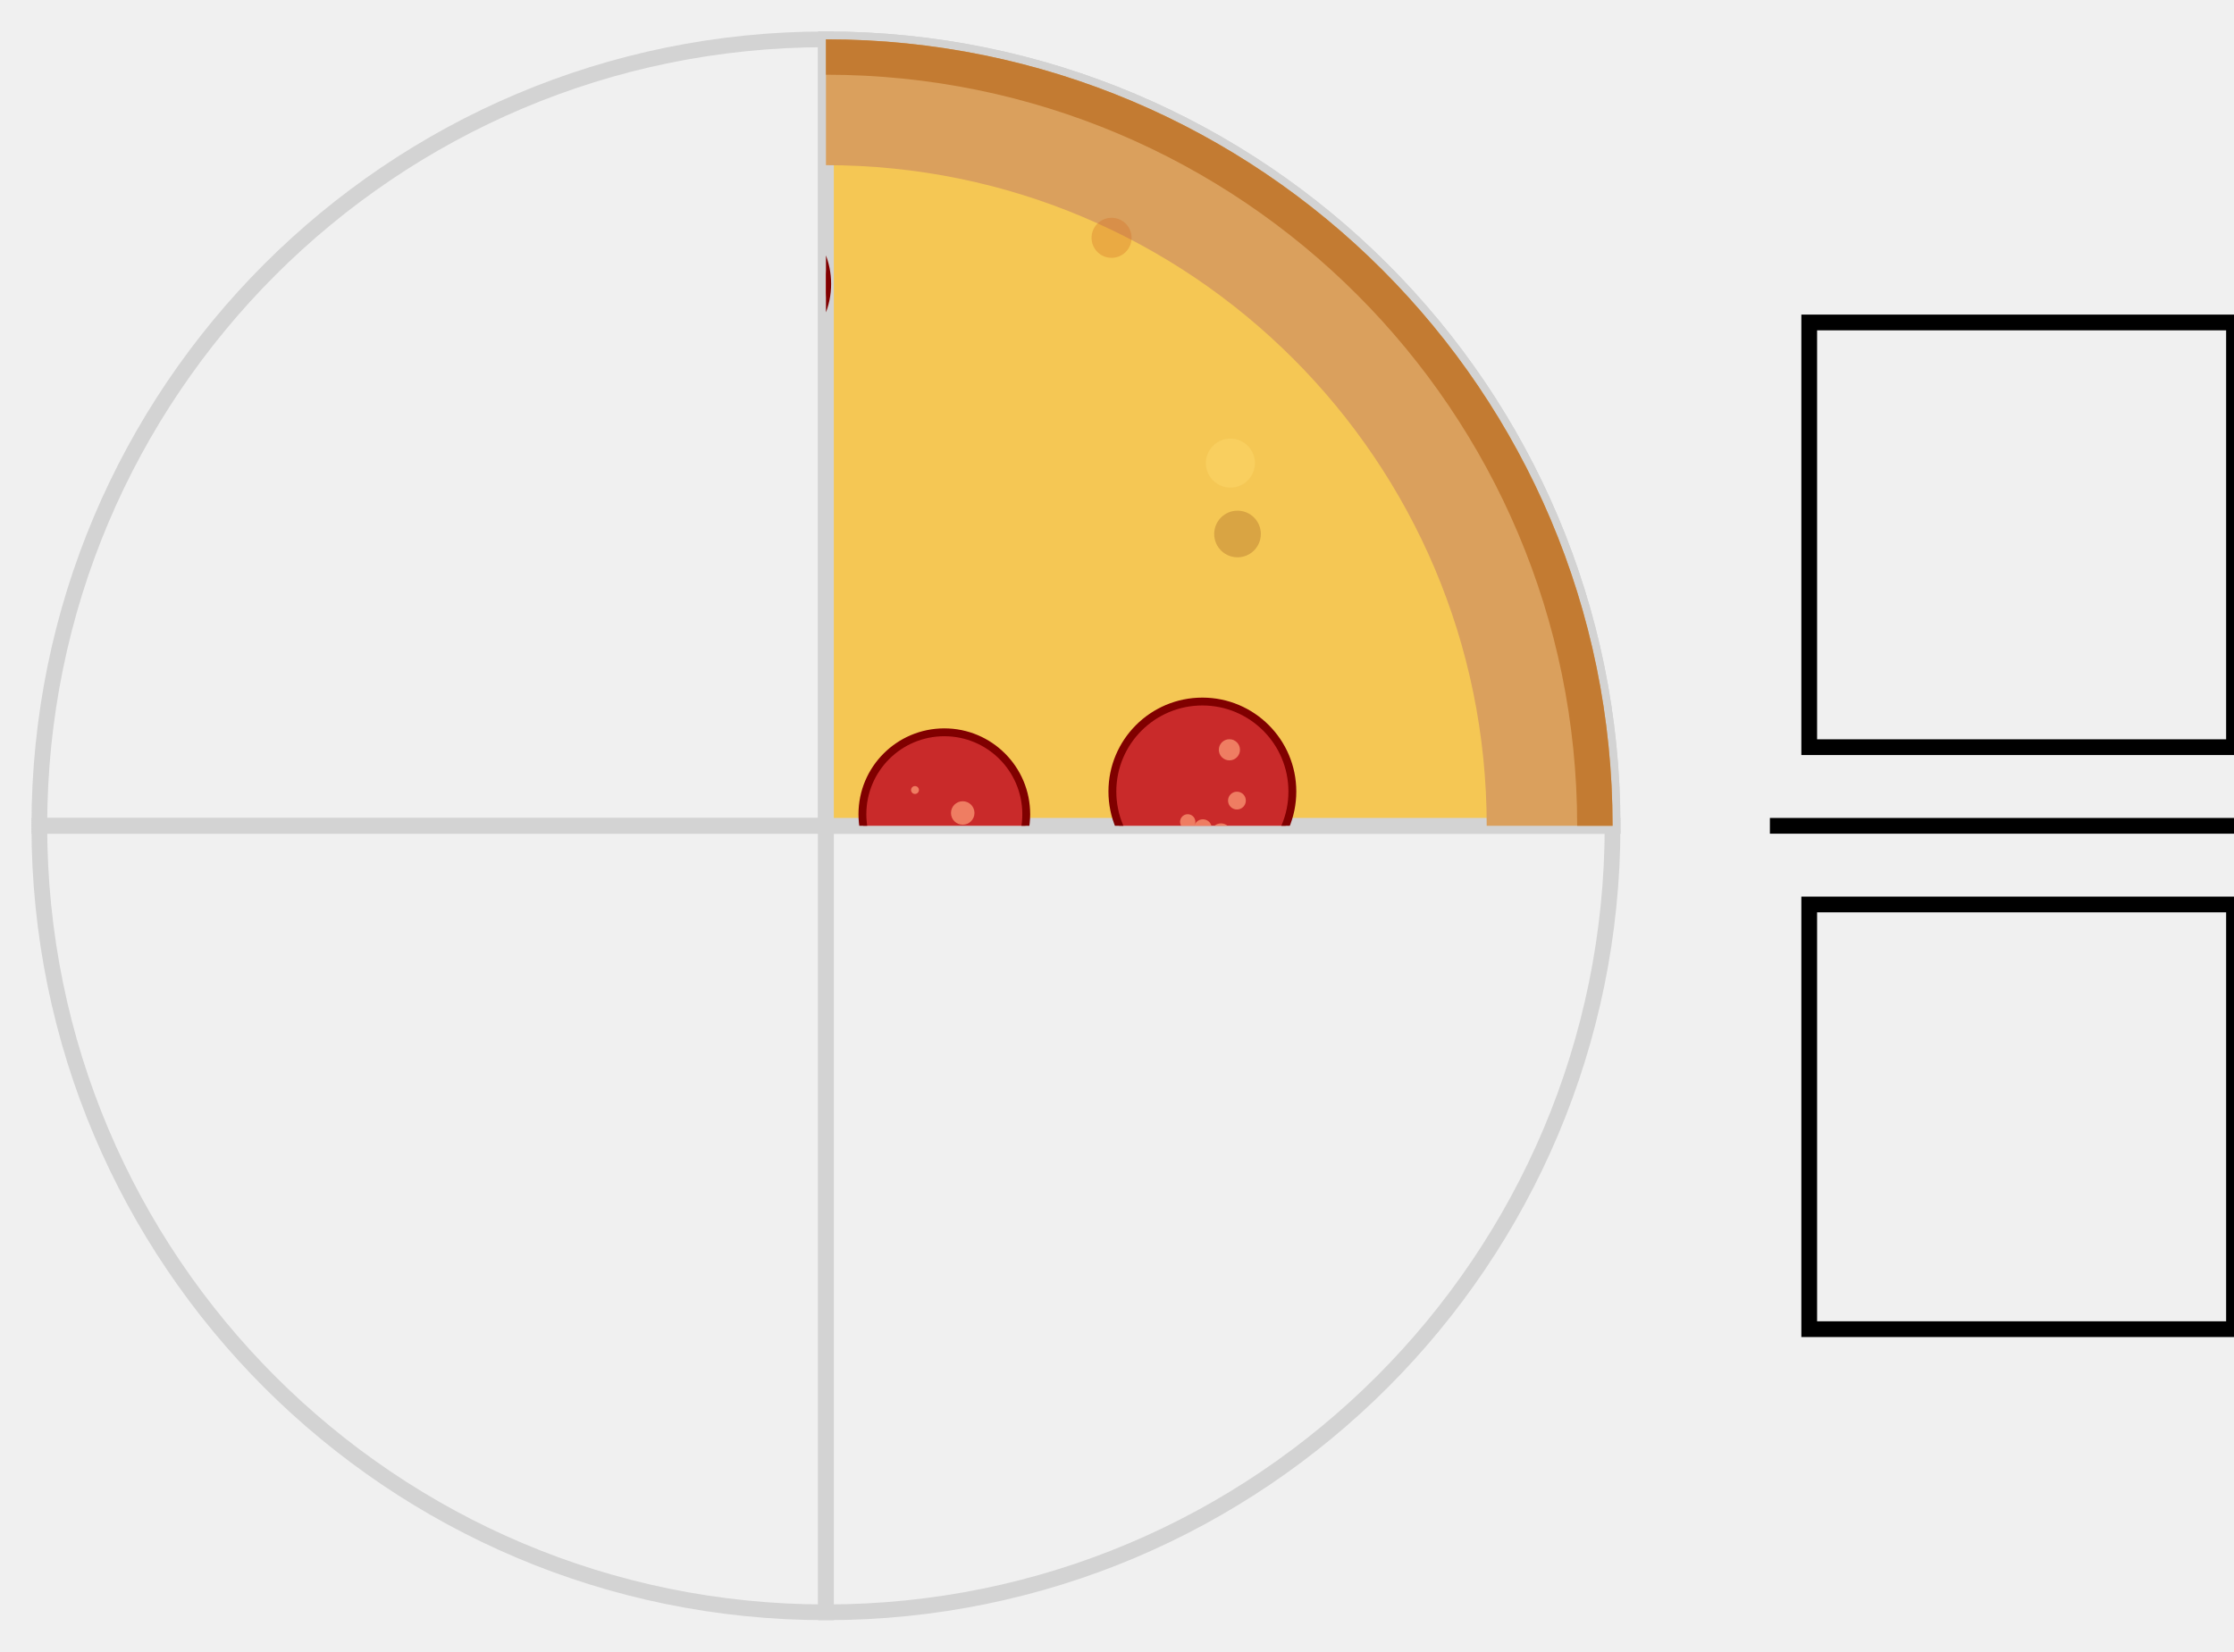
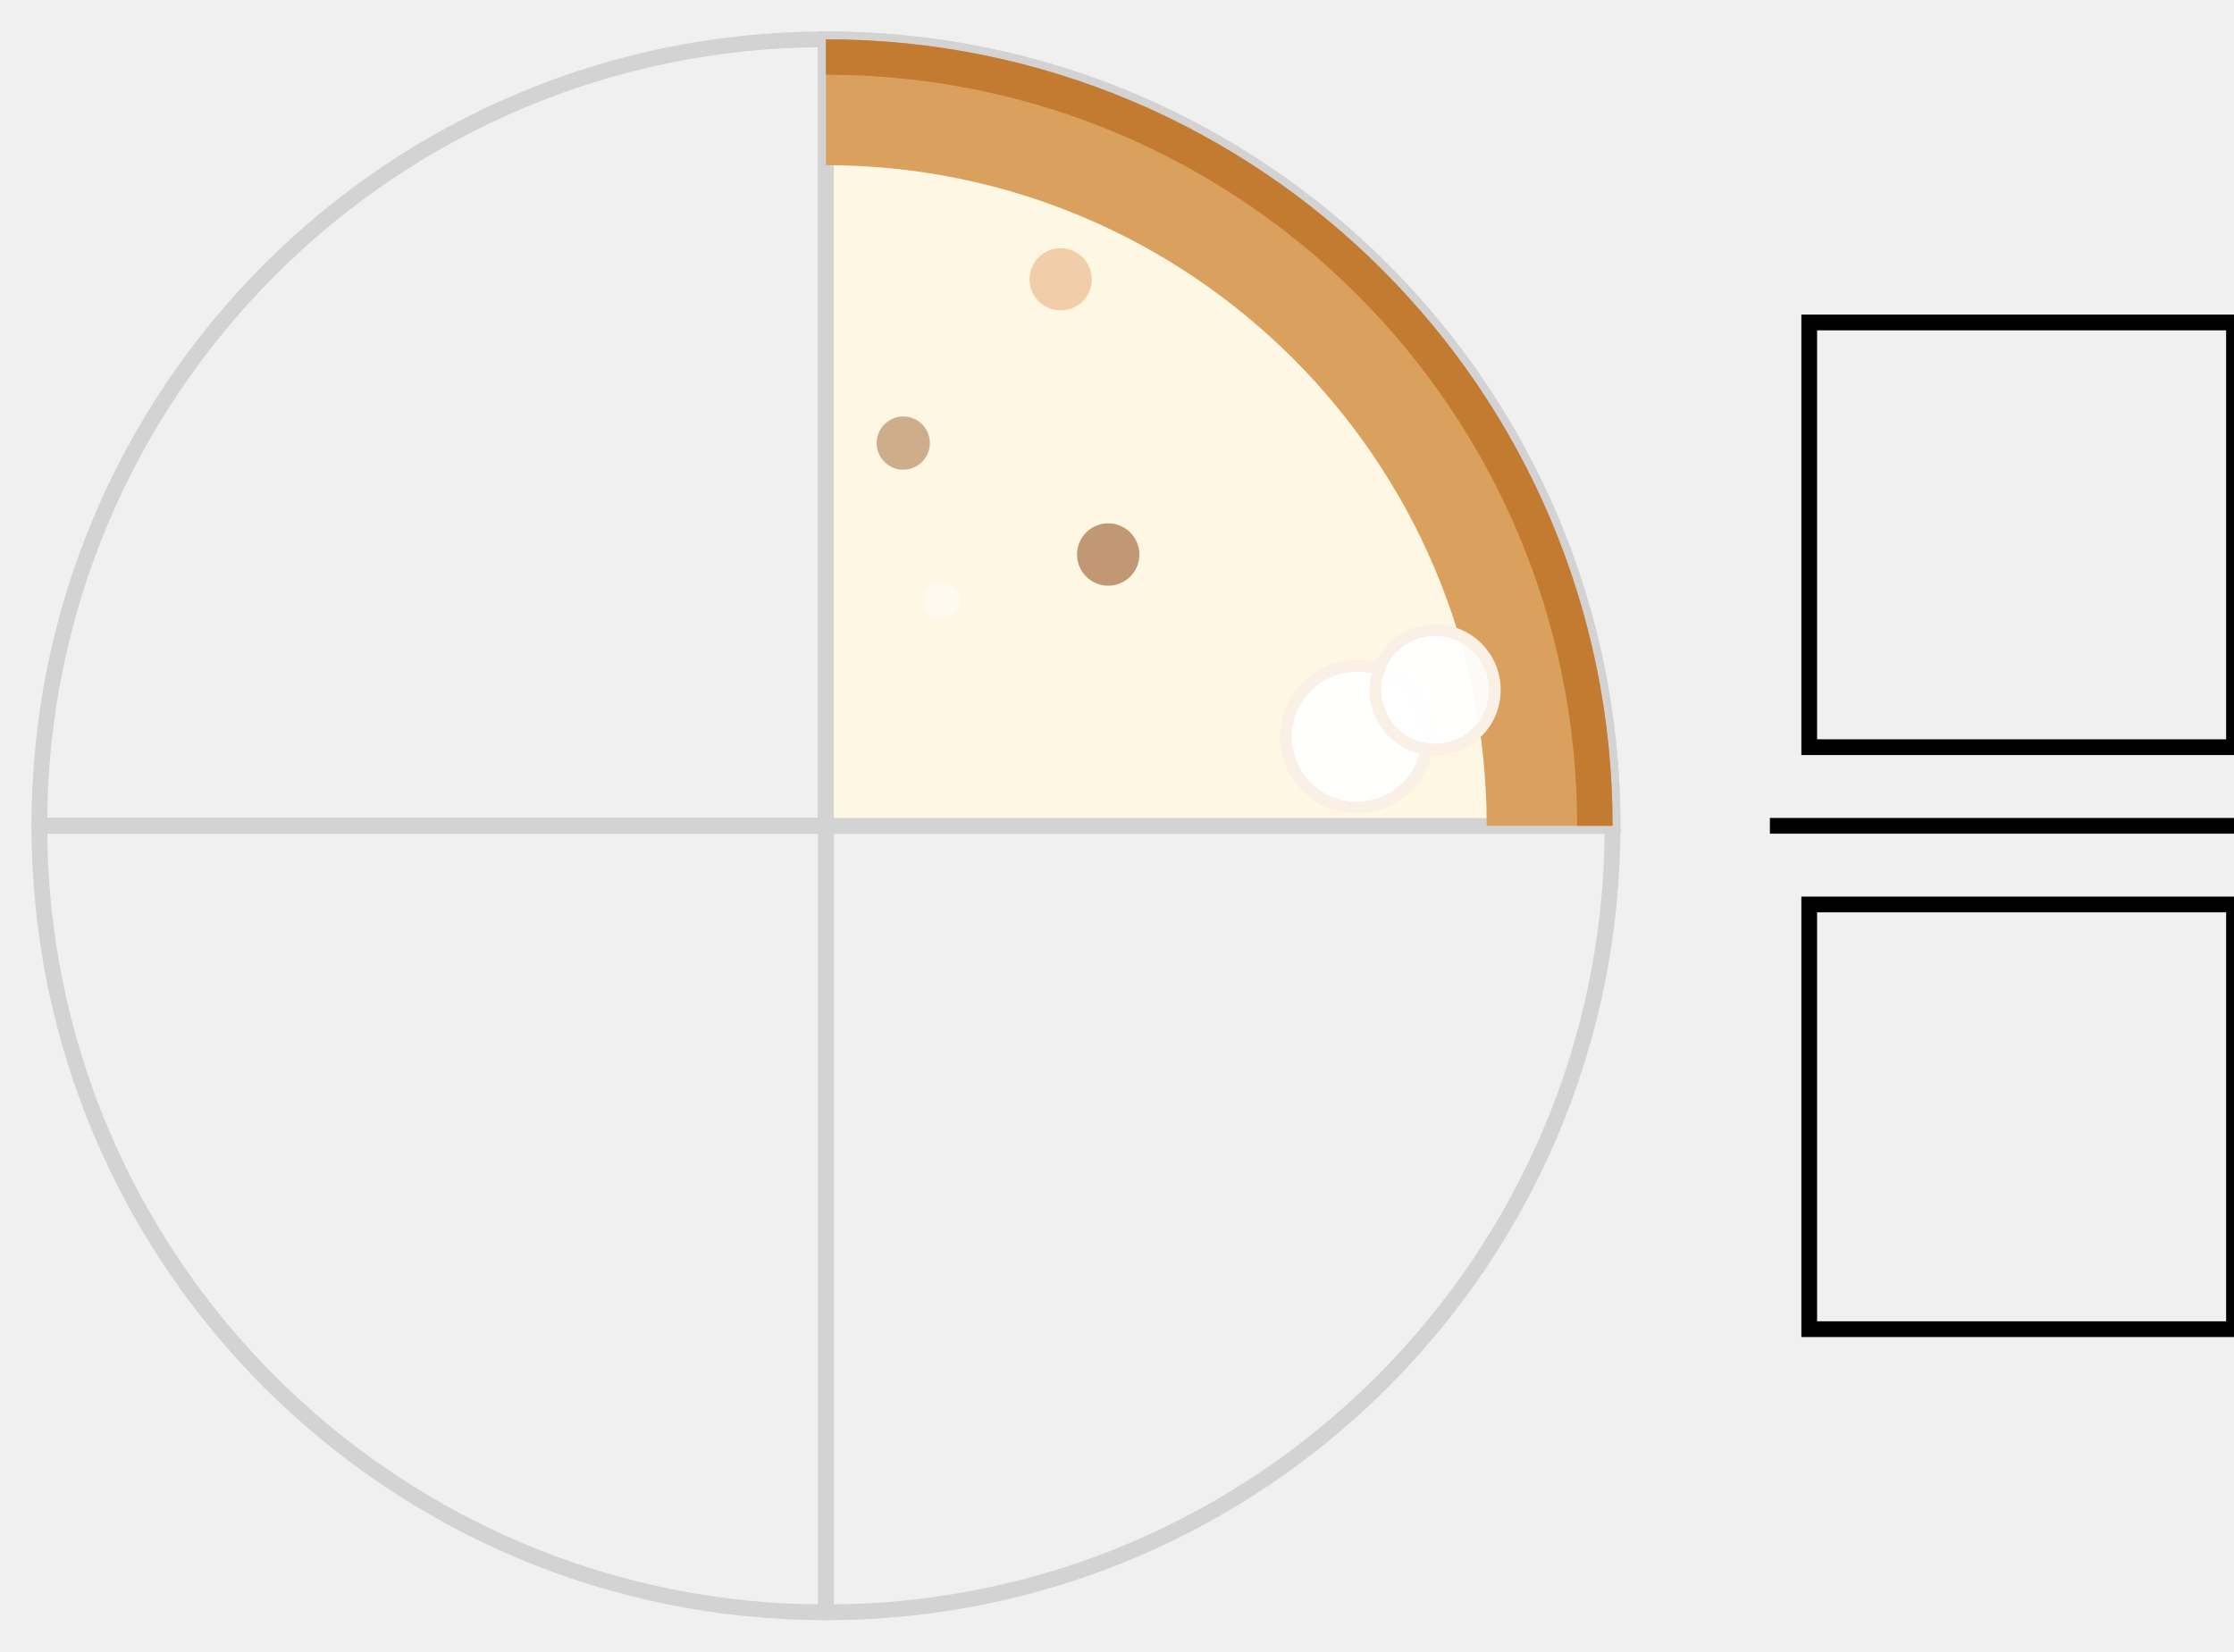
<svg xmlns="http://www.w3.org/2000/svg" xmlns:xlink="http://www.w3.org/1999/xlink" width="284.0" height="210" viewBox="0 0 284.0 210">
  <defs>
-     <clipPath id="clip-4470249792-4534498256">
+     <clipPath id="clip-4461779264-4461437136">
      <path d="M105.0,105.0 L105.0,5.0 A100,100,0,0,1,205.0,105.0 Z" fill="none" />
    </clipPath>
  </defs>
  <g>
    <path d="M105.0,105.0 L105.0,5.0 A100,100,0,0,1,205.0,105.0 Z" fill="none" stroke="lightgray" stroke-width="2" />
    <path d="M105.0,105.0 L205.0,105.0 A100,100,0,0,1,105.0,205.0 Z" fill="none" stroke="lightgray" stroke-width="2" />
    <path d="M105.0,105.0 L105.0,205.0 A100,100,0,0,1,5.0,105 Z" fill="none" stroke="lightgray" stroke-width="2" />
    <path d="M105.0,105.0 L5.0,105 A100,100,0,0,1,105,5.0 Z" fill="none" stroke="lightgray" stroke-width="2" />
-     <path d="M105.0,105.0 L105.0,5.0 A100,100,0,0,1,205.0,105.0 Z" fill="#F5C754" stroke="lightgray" stroke-width="2" />
-     <use xlink:href="#clip-4470249792-4534498256" />
-     <g clip-path="url(#clip-4470249792-4534498256)">
+     <path d="M105.0,105.0 L105.0,5.0 A100,100,0,0,1,205.0,105.0 Z" fill="#FEF7E3" stroke="lightgray" stroke-width="2" />
+     <use xlink:href="#clip-4461779264-4461437136" />
+     <g clip-path="url(#clip-4461779264-4461437136)">
      <circle cx="105.0" cy="105.0" r="92" stroke="#DAA05D" stroke-width="16" fill="none" />
      <circle cx="105.0" cy="105.0" r="98" stroke="#C37B32" stroke-width="5" fill="none" />
-       <circle cx="101.498" cy="144.752" r="4.984" fill="#8B4513" fill-opacity="0.378" />
-       <circle cx="105.749" cy="188.288" r="4.797" fill="#FFFFFF" fill-opacity="0.261" />
-       <circle cx="48.608" cy="69.223" r="5.865" fill="#D2691E" fill-opacity="0.333" />
-       <circle cx="85.854" cy="58.248" r="4.975" fill="#8B4513" fill-opacity="0.313" />
-       <circle cx="107.623" cy="155.285" r="2.035" fill="#FFDE75" fill-opacity="0.516" />
-       <circle cx="48.805" cy="117.651" r="2.763" fill="#FFFFFF" fill-opacity="0.465" />
-       <circle cx="157.32" cy="67.895" r="2.965" fill="#8B4513" fill-opacity="0.267" />
-       <circle cx="165.279" cy="137.511" r="5.631" fill="#FFFFFF" fill-opacity="0.255" />
-       <circle cx="71.538" cy="59.933" r="5.047" fill="#FFDE75" fill-opacity="0.51" />
-       <circle cx="164.585" cy="132.445" r="5.822" fill="#D2691E" fill-opacity="0.287" />
-       <circle cx="65.508" cy="104.394" r="2.932" fill="#8B4513" fill-opacity="0.228" />
-       <circle cx="141.31" cy="30.236" r="2.545" fill="#D2691E" fill-opacity="0.314" />
-       <circle cx="156.416" cy="58.882" r="3.117" fill="#FFDE75" fill-opacity="0.354" />
-       <circle cx="152.525" cy="94.928" r="5.432" fill="#D2691E" fill-opacity="0.236" />
-       <circle cx="83.245" cy="157.33" r="2.833" fill="#FFDE75" fill-opacity="0.388" />
-       <circle cx="120.049" cy="103.524" r="10.414" fill="#C92A2A" stroke="#800000" stroke-width="1" />
-       <circle cx="121.349" cy="108.377" r="0.945" fill="#FFA07A" fill-opacity="0.7" />
-       <circle cx="118.548" cy="108.973" r="0.791" fill="#FFA07A" fill-opacity="0.7" />
-       <circle cx="122.388" cy="103.368" r="1.493" fill="#FFA07A" fill-opacity="0.7" />
-       <circle cx="116.319" cy="100.447" r="0.501" fill="#FFA07A" fill-opacity="0.7" />
-       <circle cx="116.041" cy="108.072" r="0.916" fill="#FFA07A" fill-opacity="0.7" />
-       <circle cx="152.853" cy="100.638" r="11.44" fill="#C92A2A" stroke="#800000" stroke-width="1" />
-       <circle cx="155.221" cy="105.987" r="1.298" fill="#FFA07A" fill-opacity="0.7" />
-       <circle cx="152.918" cy="105.302" r="1.132" fill="#FFA07A" fill-opacity="0.7" />
-       <circle cx="150.992" cy="104.497" r="0.973" fill="#FFA07A" fill-opacity="0.7" />
-       <circle cx="157.248" cy="101.792" r="1.132" fill="#FFA07A" fill-opacity="0.7" />
-       <circle cx="156.289" cy="95.334" r="1.345" fill="#FFA07A" fill-opacity="0.7" />
-       <circle cx="46.595" cy="113.689" r="11.881" fill="#C92A2A" stroke="#800000" stroke-width="1" />
-       <circle cx="42.827" cy="116.447" r="1.082" fill="#FFA07A" fill-opacity="0.7" />
-       <circle cx="51.946" cy="109.67" r="1.324" fill="#FFA07A" fill-opacity="0.7" />
-       <circle cx="49.186" cy="111.223" r="0.837" fill="#FFA07A" fill-opacity="0.7" />
-       <circle cx="48.91" cy="112.467" r="0.984" fill="#FFA07A" fill-opacity="0.7" />
-       <circle cx="95.408" cy="36.098" r="9.75" fill="#C92A2A" stroke="#800000" stroke-width="1" />
-       <circle cx="94.439" cy="36.474" r="0.82" fill="#FFA07A" fill-opacity="0.7" />
-       <circle cx="96.517" cy="35.274" r="0.751" fill="#FFA07A" fill-opacity="0.7" />
-       <circle cx="91.181" cy="37.088" r="1.223" fill="#FFA07A" fill-opacity="0.7" />
-       <circle cx="97.656" cy="38.399" r="1.118" fill="#FFA07A" fill-opacity="0.7" />
+       <circle cx="41.786" cy="88.854" r="5.034" fill="#D2691E" fill-opacity="0.214" />
+       <circle cx="164.61" cy="128.906" r="5.851" fill="#D2691E" fill-opacity="0.482" />
+       <circle cx="43.994" cy="56.691" r="4.518" fill="#8B4513" fill-opacity="0.203" />
+       <circle cx="86.084" cy="52.276" r="4.834" fill="#D2691E" fill-opacity="0.583" />
+       <circle cx="149.894" cy="176.401" r="3.737" fill="#FFFFFF" fill-opacity="0.422" />
+       <circle cx="119.669" cy="76.371" r="2.342" fill="#FFFFFF" fill-opacity="0.381" />
+       <circle cx="177.37" cy="132.186" r="4.294" fill="#FFFFFF" fill-opacity="0.255" />
+       <circle cx="134.837" cy="35.513" r="3.955" fill="#D2691E" fill-opacity="0.292" />
+       <circle cx="75.544" cy="111.46" r="4.313" fill="#8B4513" fill-opacity="0.494" />
+       <circle cx="140.882" cy="70.505" r="3.965" fill="#8B4513" fill-opacity="0.533" />
+       <circle cx="161.549" cy="142.245" r="4.77" fill="#FFFFFF" fill-opacity="0.491" />
+       <circle cx="185.003" cy="115.284" r="4.217" fill="#FFFFFF" fill-opacity="0.369" />
+       <circle cx="134.462" cy="137.132" r="5.628" fill="#FFDE75" fill-opacity="0.293" />
+       <circle cx="53.263" cy="158.269" r="4.186" fill="#FFDE75" fill-opacity="0.294" />
+       <circle cx="114.831" cy="56.338" r="3.383" fill="#8B4513" fill-opacity="0.414" />
+       <circle cx="114.965" cy="178.355" r="6.195" fill="#FFFFFF" fill-opacity="0.95" stroke="#FAF0E6" stroke-width="1.5" />
+       <circle cx="172.481" cy="93.675" r="9.002" fill="#FFFFFF" fill-opacity="0.95" stroke="#FAF0E6" stroke-width="1.5" />
+       <circle cx="121.418" cy="151.465" r="11.393" fill="#FFFFFF" fill-opacity="0.95" stroke="#FAF0E6" stroke-width="1.5" />
+       <circle cx="182.436" cy="87.715" r="7.592" fill="#FFFFFF" fill-opacity="0.95" stroke="#FAF0E6" stroke-width="1.5" />
+       <circle cx="75.943" cy="171.149" r="5.389" fill="#FFFFFF" fill-opacity="0.95" stroke="#FAF0E6" stroke-width="1.5" />
+       <circle cx="179.38" cy="129.215" r="5.591" fill="#FFFFFF" fill-opacity="0.95" stroke="#FAF0E6" stroke-width="1.5" />
    </g>
    <rect x="230.0" y="41.0" width="54.0" height="54.0" fill="none" stroke="black" stroke-width="2" />
    <rect x="230.0" y="115.0" width="54.0" height="54.0" fill="none" stroke="black" stroke-width="2" />
    <path d="M225.0,105.0 L289.0,105.0" stroke="black" stroke-width="2" />
  </g>
</svg>
